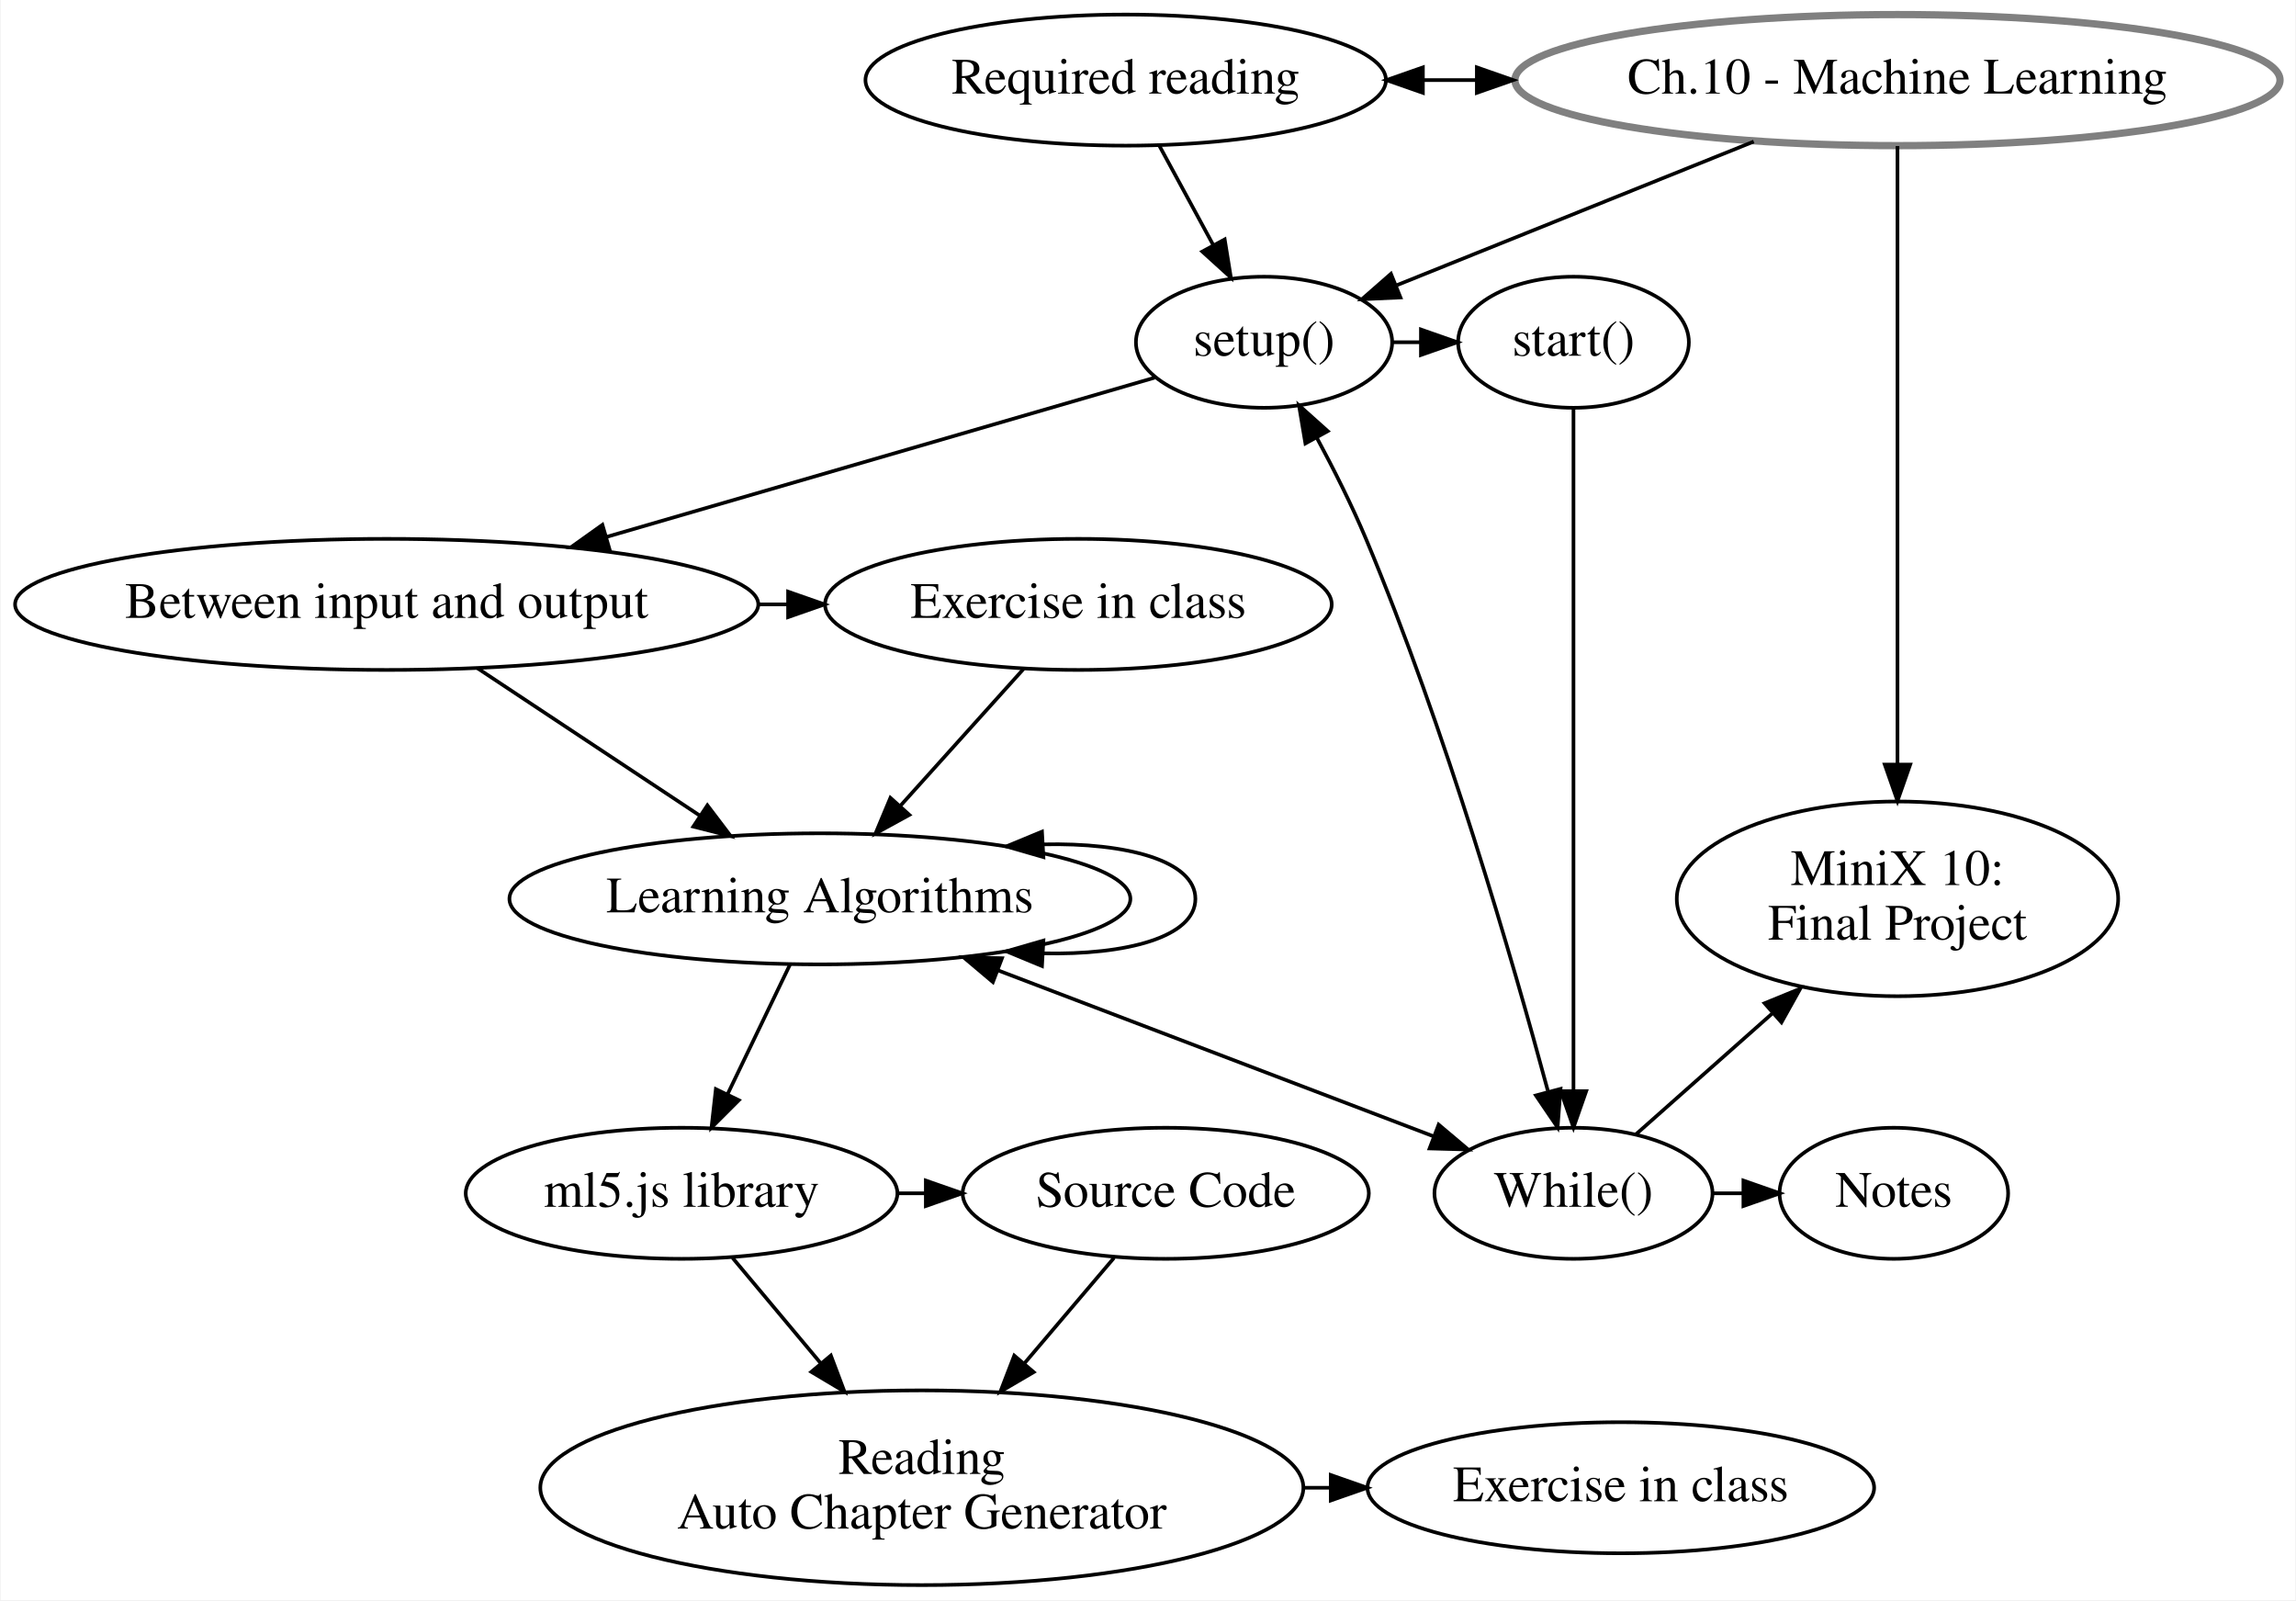
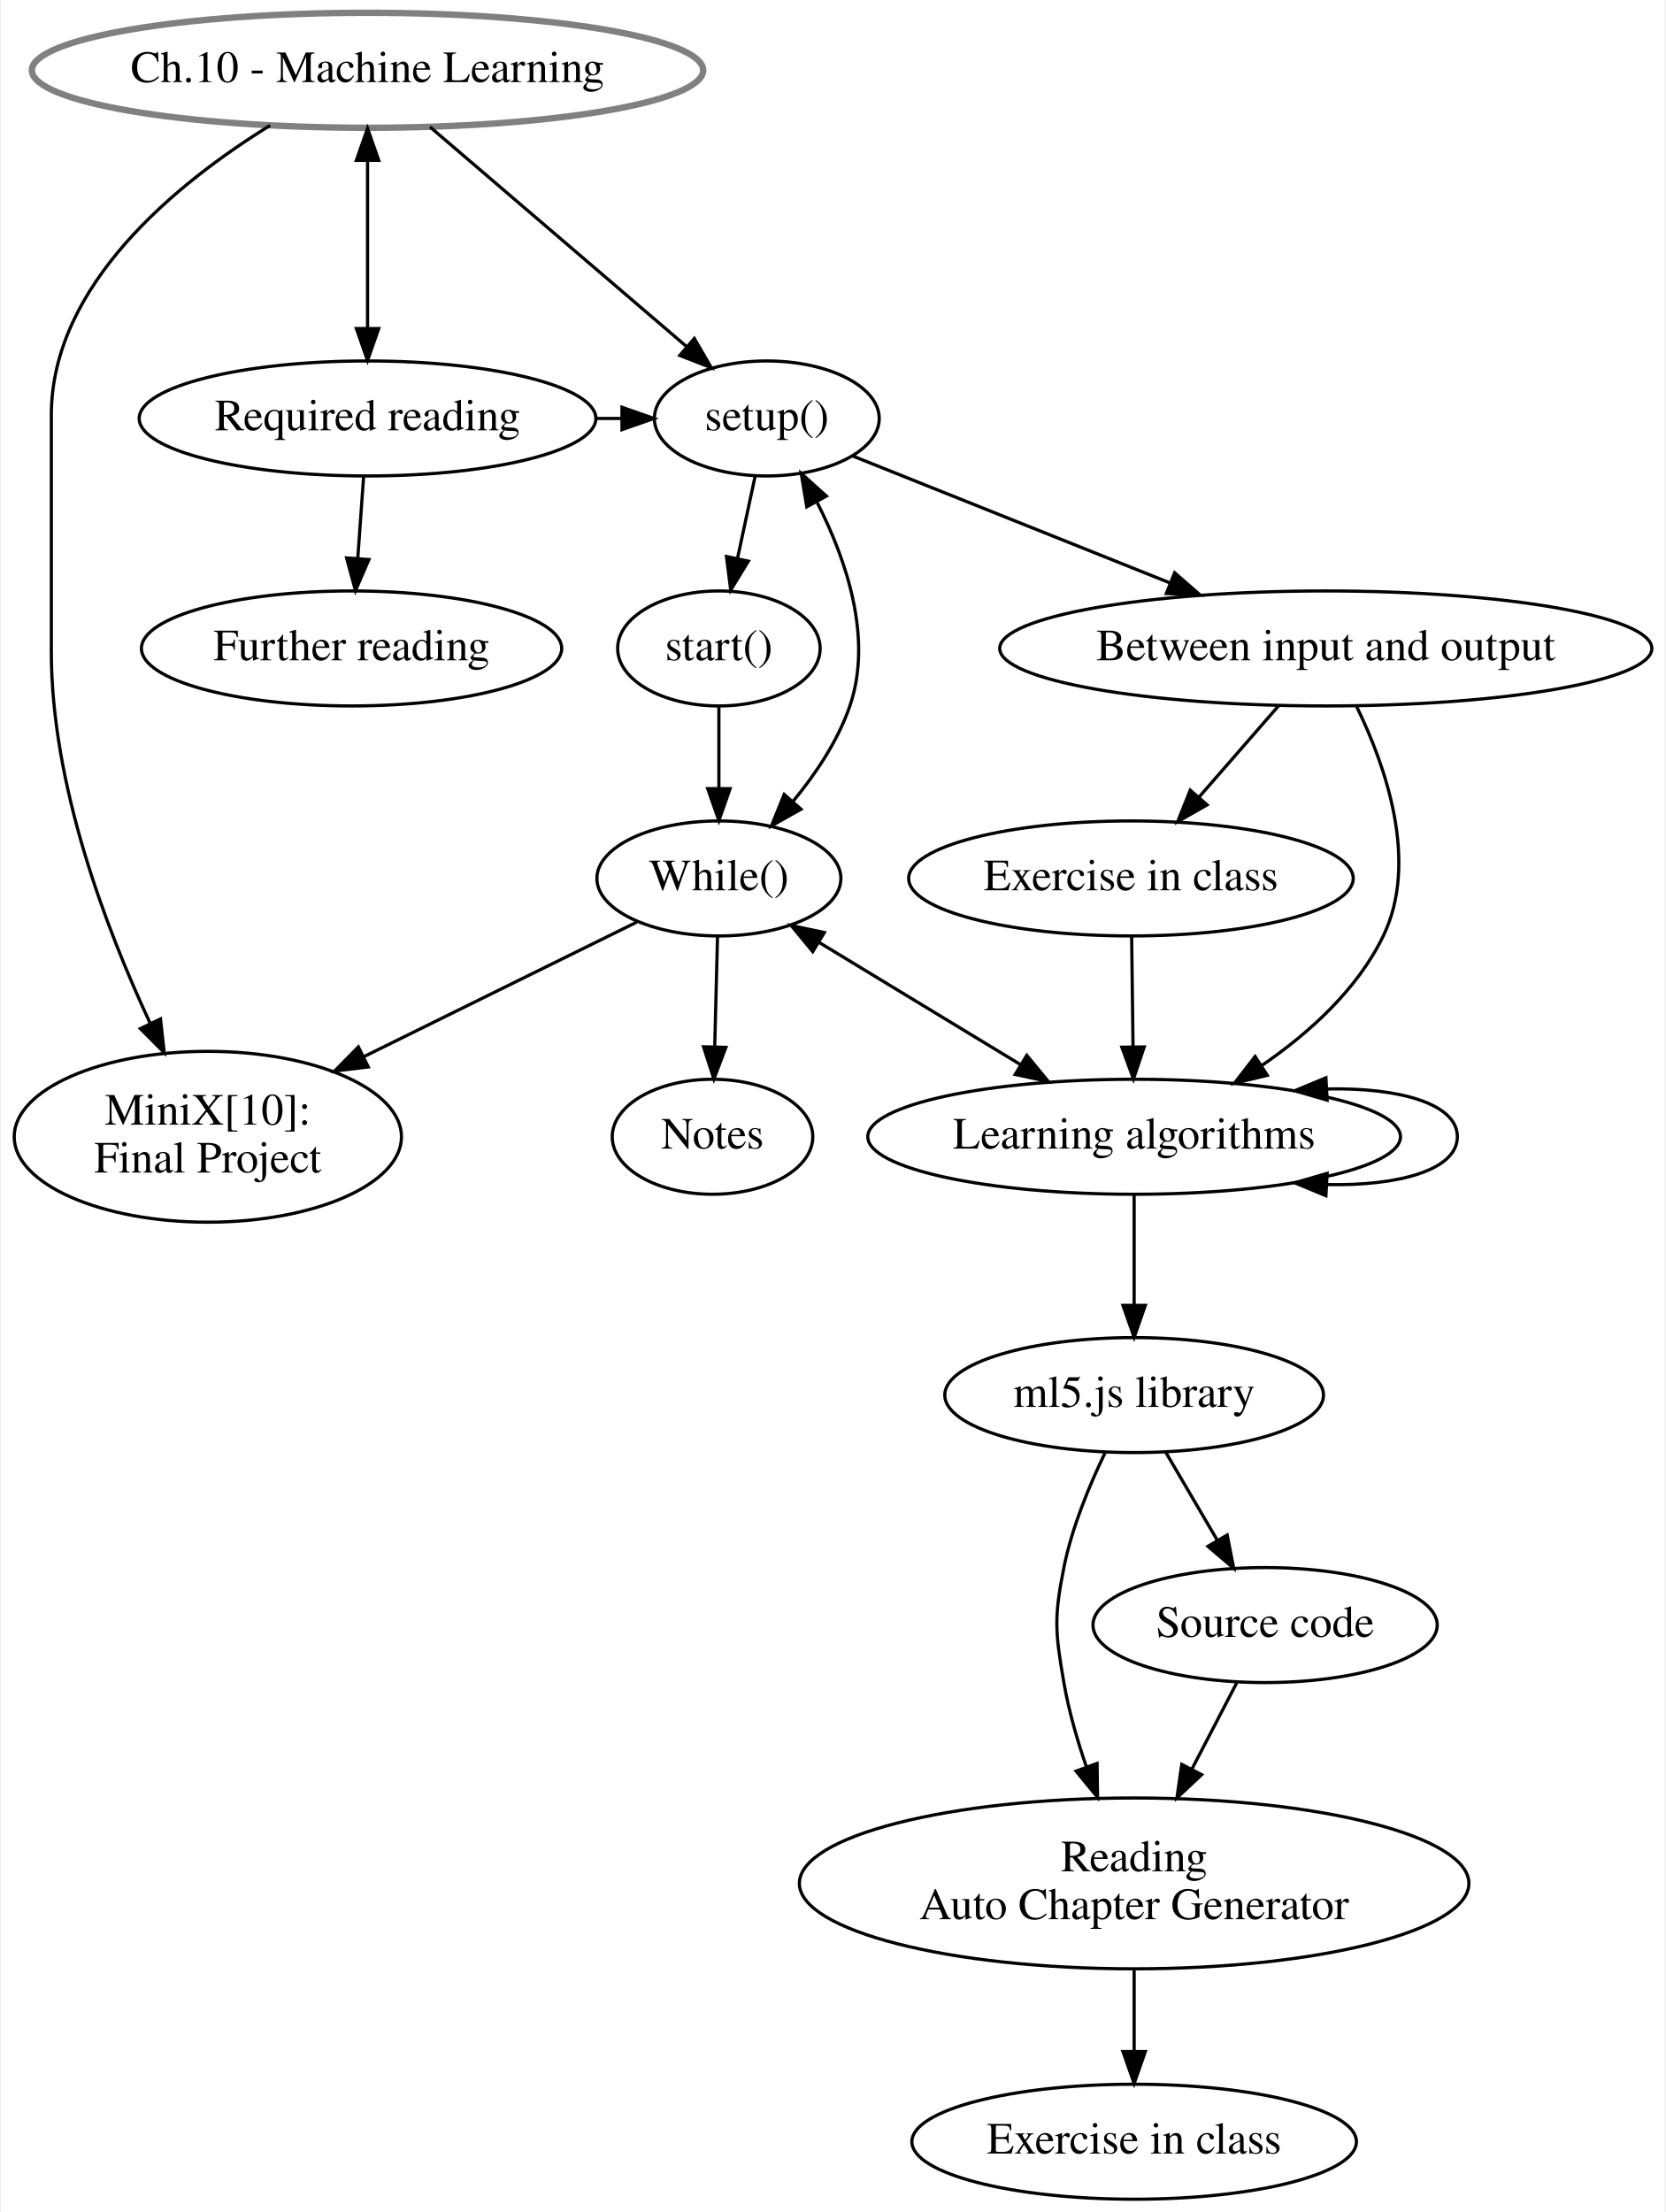
- <svg xmlns="http://www.w3.org/2000/svg" width="630pt" height="439pt" viewBox="0.00 0.00 630.33 439.48">
-   <g id="graph0" class="graph" transform="scale(1 1) rotate(0) translate(4 435.48)">
-     <polygon fill="white" stroke="none" points="-4,4 -4,-435.48 626.332,-435.48 626.332,4 -4,4" />
+ <svg xmlns="http://www.w3.org/2000/svg" width="521pt" height="692pt" viewBox="0.00 0.00 520.85 692.48">
+   <g id="graph0" class="graph" transform="scale(1 1) rotate(0) translate(4 688.48)">
+     <polygon fill="white" stroke="none" points="-4,4 -4,-688.48 516.852,-688.48 516.852,4 -4,4" />
    <g id="node1" class="node">
-       <ellipse fill="none" stroke="grey" stroke-width="2" cx="517.041" cy="-413.48" rx="105.082" ry="18" />
-       <text text-anchor="middle" x="517.041" y="-409.78" font-family="Times,serif" font-size="14.00">Ch.10 - Machine Learning</text>
+       <ellipse fill="none" stroke="grey" stroke-width="2" cx="110.811" cy="-666.48" rx="105.082" ry="18" />
+       <text text-anchor="middle" x="110.811" y="-662.78" font-family="Times,serif" font-size="14.00">Ch.10 - Machine Learning</text>
    </g>
    <g id="node2" class="node">
-       <ellipse fill="none" stroke="black" cx="343.041" cy="-341.48" rx="35.194" ry="18" />
-       <text text-anchor="middle" x="343.041" y="-337.78" font-family="Times,serif" font-size="14.00">setup()</text>
+       <ellipse fill="none" stroke="black" cx="235.811" cy="-557.48" rx="35.194" ry="18" />
+       <text text-anchor="middle" x="235.811" y="-553.78" font-family="Times,serif" font-size="14.00">setup()</text>
    </g>
    <g id="edge1" class="edge">
-       <path fill="none" stroke="black" d="M477.558,-396.596C448.138,-384.761 408.262,-368.719 379.575,-357.178" />
-       <polygon fill="black" stroke="black" points="380.514,-353.783 369.93,-353.298 377.901,-360.277 380.514,-353.783" />
+       <path fill="none" stroke="black" d="M130.342,-648.761C151.963,-630.254 186.88,-600.365 210.563,-580.093" />
+       <polygon fill="black" stroke="black" points="213.11,-582.52 218.43,-573.358 208.558,-577.202 213.11,-582.52" />
    </g>
    <g id="node12" class="node">
-       <ellipse fill="none" stroke="black" cx="517.041" cy="-188.61" rx="60.623" ry="26.741" />
-       <text text-anchor="middle" x="517.041" y="-192.41" font-family="Times,serif" font-size="14.00">MiniX 10: </text>
-       <text text-anchor="middle" x="517.041" y="-177.41" font-family="Times,serif" font-size="14.00">Final Project</text>
+       <ellipse fill="none" stroke="black" cx="60.811" cy="-332.61" rx="60.623" ry="26.741" />
+       <text text-anchor="middle" x="60.811" y="-336.41" font-family="Times,serif" font-size="14.00">MiniX[10]: </text>
+       <text text-anchor="middle" x="60.811" y="-321.41" font-family="Times,serif" font-size="14.00">Final Project</text>
    </g>
    <g id="edge18" class="edge">
-       <path fill="none" stroke="black" d="M517.041,-395.362C517.041,-359.182 517.041,-274.277 517.041,-225.596" />
-       <polygon fill="black" stroke="black" points="520.541,-225.499 517.041,-215.499 513.541,-225.499 520.541,-225.499" />
+       <path fill="none" stroke="black" d="M80.3,-649.212C51.212,-631.24 11.811,-599.353 11.811,-558.48 11.811,-558.48 11.811,-558.48 11.811,-484.48 11.811,-442.981 28.789,-398.062 42.758,-368.128" />
+       <polygon fill="black" stroke="black" points="45.987,-369.489 47.162,-358.96 39.677,-366.458 45.987,-369.489" />
    </g>
    <g id="node3" class="node">
-       <ellipse fill="none" stroke="black" cx="428.041" cy="-341.48" rx="31.695" ry="18" />
-       <text text-anchor="middle" x="428.041" y="-337.78" font-family="Times,serif" font-size="14.00">start()</text>
+       <ellipse fill="none" stroke="black" cx="220.811" cy="-485.48" rx="31.695" ry="18" />
+       <text text-anchor="middle" x="220.811" y="-481.78" font-family="Times,serif" font-size="14.00">start()</text>
    </g>
    <g id="edge2" class="edge">
-       <path fill="none" stroke="black" d="M378.236,-341.48C380.846,-341.48 383.457,-341.48 386.067,-341.48" />
-       <polygon fill="black" stroke="black" points="386.135,-344.98 396.135,-341.48 386.135,-337.98 386.135,-344.98" />
+       <path fill="none" stroke="black" d="M232.18,-539.535C230.51,-531.741 228.487,-522.302 226.614,-513.559" />
+       <polygon fill="black" stroke="black" points="230.031,-512.8 224.513,-503.756 223.186,-514.267 230.031,-512.8" />
    </g>
    <g id="node4" class="node">
-       <ellipse fill="none" stroke="black" cx="102.041" cy="-269.48" rx="102.082" ry="18" />
-       <text text-anchor="middle" x="102.041" y="-265.78" font-family="Times,serif" font-size="14.00">Between input and output</text>
+       <ellipse fill="none" stroke="black" cx="410.811" cy="-485.48" rx="102.082" ry="18" />
+       <text text-anchor="middle" x="410.811" y="-481.78" font-family="Times,serif" font-size="14.00">Between input and output</text>
    </g>
    <g id="edge3" class="edge">
-       <path fill="none" stroke="black" d="M313.005,-331.756C275.466,-320.853 210.324,-301.932 162.331,-287.992" />
-       <polygon fill="black" stroke="black" points="163.25,-284.614 152.67,-285.186 161.297,-291.336 163.25,-284.614" />
+       <path fill="none" stroke="black" d="M262.771,-545.696C289.099,-535.165 329.768,-518.898 361.823,-506.076" />
+       <polygon fill="black" stroke="black" points="363.484,-509.181 371.469,-502.217 360.884,-502.681 363.484,-509.181" />
    </g>
    <g id="node11" class="node">
-       <ellipse fill="none" stroke="black" cx="428.041" cy="-107.74" rx="38.194" ry="18" />
-       <text text-anchor="middle" x="428.041" y="-104.04" font-family="Times,serif" font-size="14.00">While()</text>
+       <ellipse fill="none" stroke="black" cx="220.811" cy="-413.48" rx="38.194" ry="18" />
+       <text text-anchor="middle" x="220.811" y="-409.78" font-family="Times,serif" font-size="14.00">While()</text>
    </g>
    <g id="edge6" class="edge">
-       <path fill="none" stroke="black" d="M357.516,-315.296C362.175,-306.639 367.137,-296.782 371.041,-287.48 392.973,-235.223 411.424,-171.429 420.994,-135.923" />
-       <polygon fill="black" stroke="black" points="354.405,-313.69 352.643,-324.137 360.535,-317.069 354.405,-313.69" />
-       <polygon fill="black" stroke="black" points="424.483,-136.42 423.672,-125.856 417.718,-134.62 424.483,-136.42" />
+       <path fill="none" stroke="black" d="M251.63,-531.055C260.732,-513.15 269.056,-488.687 261.811,-467.48 258.106,-456.635 251.181,-446.288 244.063,-437.662" />
+       <polygon fill="black" stroke="black" points="248.319,-529.813 246.587,-540.265 254.459,-533.175 248.319,-529.813" />
+       <polygon fill="black" stroke="black" points="246.514,-435.149 237.277,-429.959 241.261,-439.776 246.514,-435.149" />
    </g>
    <g id="edge16" class="edge">
-       <path fill="none" stroke="black" d="M428.041,-323.44C428.041,-283.597 428.041,-184.082 428.041,-135.827" />
-       <polygon fill="black" stroke="black" points="431.541,-135.805 428.041,-125.805 424.541,-135.806 431.541,-135.805" />
+       <path fill="none" stroke="black" d="M220.811,-467.177C220.811,-459.463 220.811,-450.193 220.811,-441.593" />
+       <polygon fill="black" stroke="black" points="224.311,-441.585 220.811,-431.585 217.311,-441.585 224.311,-441.585" />
    </g>
    <g id="node5" class="node">
-       <ellipse fill="none" stroke="black" cx="292.041" cy="-269.48" rx="69.588" ry="18" />
-       <text text-anchor="middle" x="292.041" y="-265.78" font-family="Times,serif" font-size="14.00">Exercise in class</text>
+       <ellipse fill="none" stroke="black" cx="349.811" cy="-413.48" rx="69.588" ry="18" />
+       <text text-anchor="middle" x="349.811" y="-409.78" font-family="Times,serif" font-size="14.00">Exercise in class</text>
    </g>
    <g id="edge4" class="edge">
-       <path fill="none" stroke="black" d="M204.092,-269.48C206.747,-269.48 209.402,-269.48 212.058,-269.48" />
-       <polygon fill="black" stroke="black" points="212.3,-272.98 222.3,-269.48 212.3,-265.98 212.3,-272.98" />
+       <path fill="none" stroke="black" d="M396.045,-467.535C388.552,-458.937 379.315,-448.337 371.072,-438.878" />
+       <polygon fill="black" stroke="black" points="373.65,-436.509 364.442,-431.269 368.373,-441.108 373.65,-436.509" />
    </g>
    <g id="node6" class="node">
-       <ellipse fill="none" stroke="black" cx="221.041" cy="-188.61" rx="85.285" ry="18" />
-       <text text-anchor="middle" x="221.041" y="-184.91" font-family="Times,serif" font-size="14.00">Learning Algorithms</text>
+       <ellipse fill="none" stroke="black" cx="350.811" cy="-332.61" rx="83.386" ry="18" />
+       <text text-anchor="middle" x="350.811" y="-328.91" font-family="Times,serif" font-size="14.00">Learning algorithms</text>
    </g>
    <g id="edge11" class="edge">
-       <path fill="none" stroke="black" d="M126.987,-251.946C144.718,-240.195 168.713,-224.292 188.029,-211.49" />
-       <polygon fill="black" stroke="black" points="190.133,-214.294 196.535,-205.852 186.266,-208.459 190.133,-214.294" />
+       <path fill="none" stroke="black" d="M420.472,-467.278C429.508,-448.737 440.059,-418.759 428.811,-395.48 420.702,-378.698 405.585,-365.076 390.802,-354.93" />
+       <polygon fill="black" stroke="black" points="392.489,-351.853 382.192,-349.36 388.687,-357.73 392.489,-351.853" />
    </g>
    <g id="edge8" class="edge">
-       <path fill="none" stroke="black" d="M276.984,-251.754C267.167,-240.849 254.185,-226.429 243.199,-214.225" />
-       <polygon fill="black" stroke="black" points="245.613,-211.675 236.321,-206.584 240.411,-216.358 245.613,-211.675" />
+       <path fill="none" stroke="black" d="M350.028,-395.367C350.155,-385.341 350.319,-372.446 350.463,-361.035" />
+       <polygon fill="black" stroke="black" points="353.967,-360.734 350.595,-350.69 346.968,-360.645 353.967,-360.734" />
    </g>
    <g id="edge9" class="edge">
-       <path fill="none" stroke="black" d="M282.296,-203.574C305.256,-204.091 324.183,-199.103 324.183,-188.61 324.183,-178.117 305.256,-173.129 282.296,-173.647" />
-       <polygon fill="black" stroke="black" points="282.432,-200.076 272.253,-203.015 282.043,-207.065 282.432,-200.076" />
-       <polygon fill="black" stroke="black" points="282.043,-170.155 272.253,-174.205 282.432,-177.144 282.043,-170.155" />
+       <path fill="none" stroke="black" d="M411.21,-347.58C433.599,-348.047 452.004,-343.056 452.004,-332.61 452.004,-322.164 433.599,-317.174 411.21,-317.64" />
+       <polygon fill="black" stroke="black" points="411.234,-344.076 401.055,-347.015 410.845,-351.065 411.234,-344.076" />
+       <polygon fill="black" stroke="black" points="410.845,-314.155 401.055,-318.205 411.234,-321.144 410.845,-314.155" />
    </g>
    <g id="node7" class="node">
-       <ellipse fill="none" stroke="black" cx="183.041" cy="-107.74" rx="59.29" ry="18" />
-       <text text-anchor="middle" x="183.041" y="-104.04" font-family="Times,serif" font-size="14.00">ml5.js library</text>
+       <ellipse fill="none" stroke="black" cx="350.811" cy="-251.74" rx="59.29" ry="18" />
+       <text text-anchor="middle" x="350.811" y="-248.04" font-family="Times,serif" font-size="14.00">ml5.js library</text>
    </g>
    <g id="edge12" class="edge">
-       <path fill="none" stroke="black" d="M212.796,-170.497C207.816,-160.161 201.367,-146.776 195.746,-135.11" />
-       <polygon fill="black" stroke="black" points="198.764,-133.31 191.27,-125.82 192.458,-136.348 198.764,-133.31" />
+       <path fill="none" stroke="black" d="M350.811,-314.497C350.811,-304.471 350.811,-291.576 350.811,-280.165" />
+       <polygon fill="black" stroke="black" points="354.311,-279.82 350.811,-269.82 347.311,-279.82 354.311,-279.82" />
    </g>
    <g id="edge10" class="edge">
-       <path fill="none" stroke="black" d="M269.811,-169.028C306.386,-155.093 355.761,-136.28 389.572,-123.397" />
-       <polygon fill="black" stroke="black" points="268.562,-165.759 260.463,-172.59 271.054,-172.3 268.562,-165.759" />
-       <polygon fill="black" stroke="black" points="391.004,-126.597 399.103,-119.766 388.512,-120.056 391.004,-126.597" />
+       <path fill="none" stroke="black" d="M315.214,-355.207C295.454,-367.195 271.1,-381.97 252.078,-393.511" />
+       <polygon fill="black" stroke="black" points="317.2,-358.096 323.934,-349.916 313.569,-352.111 317.2,-358.096" />
+       <polygon fill="black" stroke="black" points="250.19,-390.563 243.455,-398.742 253.821,-396.547 250.19,-390.563" />
    </g>
    <g id="node8" class="node">
-       <ellipse fill="none" stroke="black" cx="316.041" cy="-107.74" rx="55.79" ry="18" />
-       <text text-anchor="middle" x="316.041" y="-104.04" font-family="Times,serif" font-size="14.00">Source Code</text>
+       <ellipse fill="none" stroke="black" cx="391.811" cy="-179.74" rx="53.891" ry="18" />
+       <text text-anchor="middle" x="391.811" y="-176.04" font-family="Times,serif" font-size="14.00">Source code</text>
    </g>
    <g id="edge13" class="edge">
-       <path fill="none" stroke="black" d="M242.268,-107.74C244.873,-107.74 247.479,-107.74 250.084,-107.74" />
-       <polygon fill="black" stroke="black" points="250.135,-111.24 260.135,-107.74 250.134,-104.24 250.135,-111.24" />
+       <path fill="none" stroke="black" d="M360.736,-233.795C365.571,-225.541 371.486,-215.441 376.853,-206.278" />
+       <polygon fill="black" stroke="black" points="379.944,-207.927 381.978,-197.529 373.903,-204.389 379.944,-207.927" />
    </g>
    <g id="node9" class="node">
-       <ellipse fill="none" stroke="black" cx="249.041" cy="-26.87" rx="104.804" ry="26.741" />
-       <text text-anchor="middle" x="249.041" y="-30.67" font-family="Times,serif" font-size="14.00">Reading </text>
-       <text text-anchor="middle" x="249.041" y="-15.67" font-family="Times,serif" font-size="14.00">Auto Chapter Generator</text>
+       <ellipse fill="none" stroke="black" cx="350.811" cy="-98.87" rx="104.804" ry="26.741" />
+       <text text-anchor="middle" x="350.811" y="-102.67" font-family="Times,serif" font-size="14.00">Reading </text>
+       <text text-anchor="middle" x="350.811" y="-87.67" font-family="Times,serif" font-size="14.00">Auto Chapter Generator</text>
    </g>
    <g id="edge20" class="edge">
-       <path fill="none" stroke="black" d="M197.038,-90.014C204.084,-81.593 212.884,-71.078 221.23,-61.104" />
-       <polygon fill="black" stroke="black" points="224.05,-63.188 227.783,-53.273 218.682,-58.696 224.05,-63.188" />
+       <path fill="none" stroke="black" d="M341.681,-233.62C336.804,-223.496 331.304,-210.246 328.811,-197.74 325.684,-182.049 326.091,-177.507 328.811,-161.74 330.315,-153.02 332.93,-143.899 335.844,-135.423" />
+       <polygon fill="black" stroke="black" points="339.204,-136.425 339.353,-125.831 332.63,-134.02 339.204,-136.425" />
    </g>
    <g id="edge14" class="edge">
-       <path fill="none" stroke="black" d="M301.832,-90.014C294.679,-81.593 285.746,-71.078 277.273,-61.104" />
-       <polygon fill="black" stroke="black" points="279.762,-58.628 270.621,-53.273 274.427,-63.16 279.762,-58.628" />
+       <path fill="none" stroke="black" d="M382.915,-161.626C378.817,-153.743 373.796,-144.086 368.954,-134.77" />
+       <polygon fill="black" stroke="black" points="371.929,-132.906 364.211,-125.647 365.718,-136.134 371.929,-132.906" />
    </g>
    <g id="node10" class="node">
-       <ellipse fill="none" stroke="black" cx="441.041" cy="-26.87" rx="69.588" ry="18" />
-       <text text-anchor="middle" x="441.041" y="-23.17" font-family="Times,serif" font-size="14.00">Exercise in class</text>
+       <ellipse fill="none" stroke="black" cx="350.811" cy="-18" rx="69.588" ry="18" />
+       <text text-anchor="middle" x="350.811" y="-14.3" font-family="Times,serif" font-size="14.00">Exercise in class</text>
    </g>
    <g id="edge15" class="edge">
-       <path fill="none" stroke="black" d="M354.041,-26.87C356.478,-26.87 358.916,-26.87 361.353,-26.87" />
-       <polygon fill="black" stroke="black" points="361.373,-30.37 371.373,-26.87 361.373,-23.37 361.373,-30.37" />
+       <path fill="none" stroke="black" d="M350.811,-71.608C350.811,-63.506 350.811,-54.568 350.811,-46.392" />
+       <polygon fill="black" stroke="black" points="354.311,-46.22 350.811,-36.22 347.311,-46.22 354.311,-46.22" />
    </g>
    <g id="edge19" class="edge">
-       <path fill="none" stroke="black" d="M445.18,-123.928C455.773,-133.316 469.748,-145.7 482.555,-157.05" />
-       <polygon fill="black" stroke="black" points="480.533,-159.934 490.338,-163.947 485.175,-154.695 480.533,-159.934" />
+       <path fill="none" stroke="black" d="M195.104,-399.808C172.168,-388.502 137.958,-371.639 109.807,-357.762" />
+       <polygon fill="black" stroke="black" points="111.034,-354.465 100.518,-353.183 107.939,-360.744 111.034,-354.465" />
+     </g>
+     <g id="node15" class="node">
+       <ellipse fill="none" stroke="black" cx="218.811" cy="-332.61" rx="31.396" ry="18" />
+       <text text-anchor="middle" x="218.811" y="-328.91" font-family="Times,serif" font-size="14.00">Notes</text>
+     </g>
+     <g id="edge17" class="edge">
+       <path fill="none" stroke="black" d="M220.377,-395.367C220.123,-385.341 219.796,-372.446 219.507,-361.035" />
+       <polygon fill="black" stroke="black" points="222.997,-360.598 219.244,-350.69 215.999,-360.776 222.997,-360.598" />
+     </g>
+     <g id="node13" class="node">
+       <ellipse fill="none" stroke="black" cx="110.811" cy="-557.48" rx="71.487" ry="18" />
+       <text text-anchor="middle" x="110.811" y="-553.78" font-family="Times,serif" font-size="14.00">Required reading</text>
+     </g>
+     <g id="edge5" class="edge">
+       <path fill="none" stroke="black" d="M110.811,-585.956C110.811,-601.969 110.811,-622.093 110.811,-638.091" />
+       <polygon fill="black" stroke="black" points="114.311,-585.629 110.811,-575.629 107.311,-585.629 114.311,-585.629" />
+       <polygon fill="black" stroke="black" points="107.311,-638.289 110.811,-648.289 114.311,-638.289 107.311,-638.289" />
+     </g>
+     <g id="edge7" class="edge">
+       <path fill="none" stroke="black" d="M182.589,-557.48C185.196,-557.48 187.803,-557.48 190.411,-557.48" />
+       <polygon fill="black" stroke="black" points="190.468,-560.98 200.468,-557.48 190.468,-553.98 190.468,-560.98" />
    </g>
    <g id="node14" class="node">
-       <ellipse fill="none" stroke="black" cx="516.041" cy="-107.74" rx="31.396" ry="18" />
-       <text text-anchor="middle" x="516.041" y="-104.04" font-family="Times,serif" font-size="14.00">Notes</text>
+       <ellipse fill="none" stroke="black" cx="105.811" cy="-485.48" rx="65.789" ry="18" />
+       <text text-anchor="middle" x="105.811" y="-481.78" font-family="Times,serif" font-size="14.00">Further reading</text>
    </g>
-     <g id="edge17" class="edge">
-       <path fill="none" stroke="black" d="M466.541,-107.74C469.192,-107.74 471.842,-107.74 474.493,-107.74" />
-       <polygon fill="black" stroke="black" points="474.717,-111.24 484.717,-107.74 474.717,-104.24 474.717,-111.24" />
-     </g>
-     <g id="node13" class="node">
-       <ellipse fill="none" stroke="black" cx="305.041" cy="-413.48" rx="71.487" ry="18" />
-       <text text-anchor="middle" x="305.041" y="-409.78" font-family="Times,serif" font-size="14.00">Required reading</text>
-     </g>
-     <g id="edge5" class="edge">
-       <path fill="none" stroke="black" d="M386.738,-413.48C391.637,-413.48 396.536,-413.48 401.435,-413.48" />
-       <polygon fill="black" stroke="black" points="386.674,-409.98 376.674,-413.48 386.674,-416.98 386.674,-409.98" />
-       <polygon fill="black" stroke="black" points="401.491,-416.98 411.491,-413.48 401.491,-409.98 401.491,-416.98" />
-     </g>
-     <g id="edge7" class="edge">
-       <path fill="none" stroke="black" d="M314.24,-395.535C318.674,-387.367 324.089,-377.392 329.022,-368.305" />
-       <polygon fill="black" stroke="black" points="332.232,-369.728 333.927,-359.269 326.08,-366.388 332.232,-369.728" />
+     <g id="edge21" class="edge">
+       <path fill="none" stroke="black" d="M109.575,-539.177C109.024,-531.463 108.362,-522.193 107.748,-513.593" />
+       <polygon fill="black" stroke="black" points="111.237,-513.31 107.033,-503.585 104.254,-513.809 111.237,-513.31" />
    </g>
  </g>
</svg>
